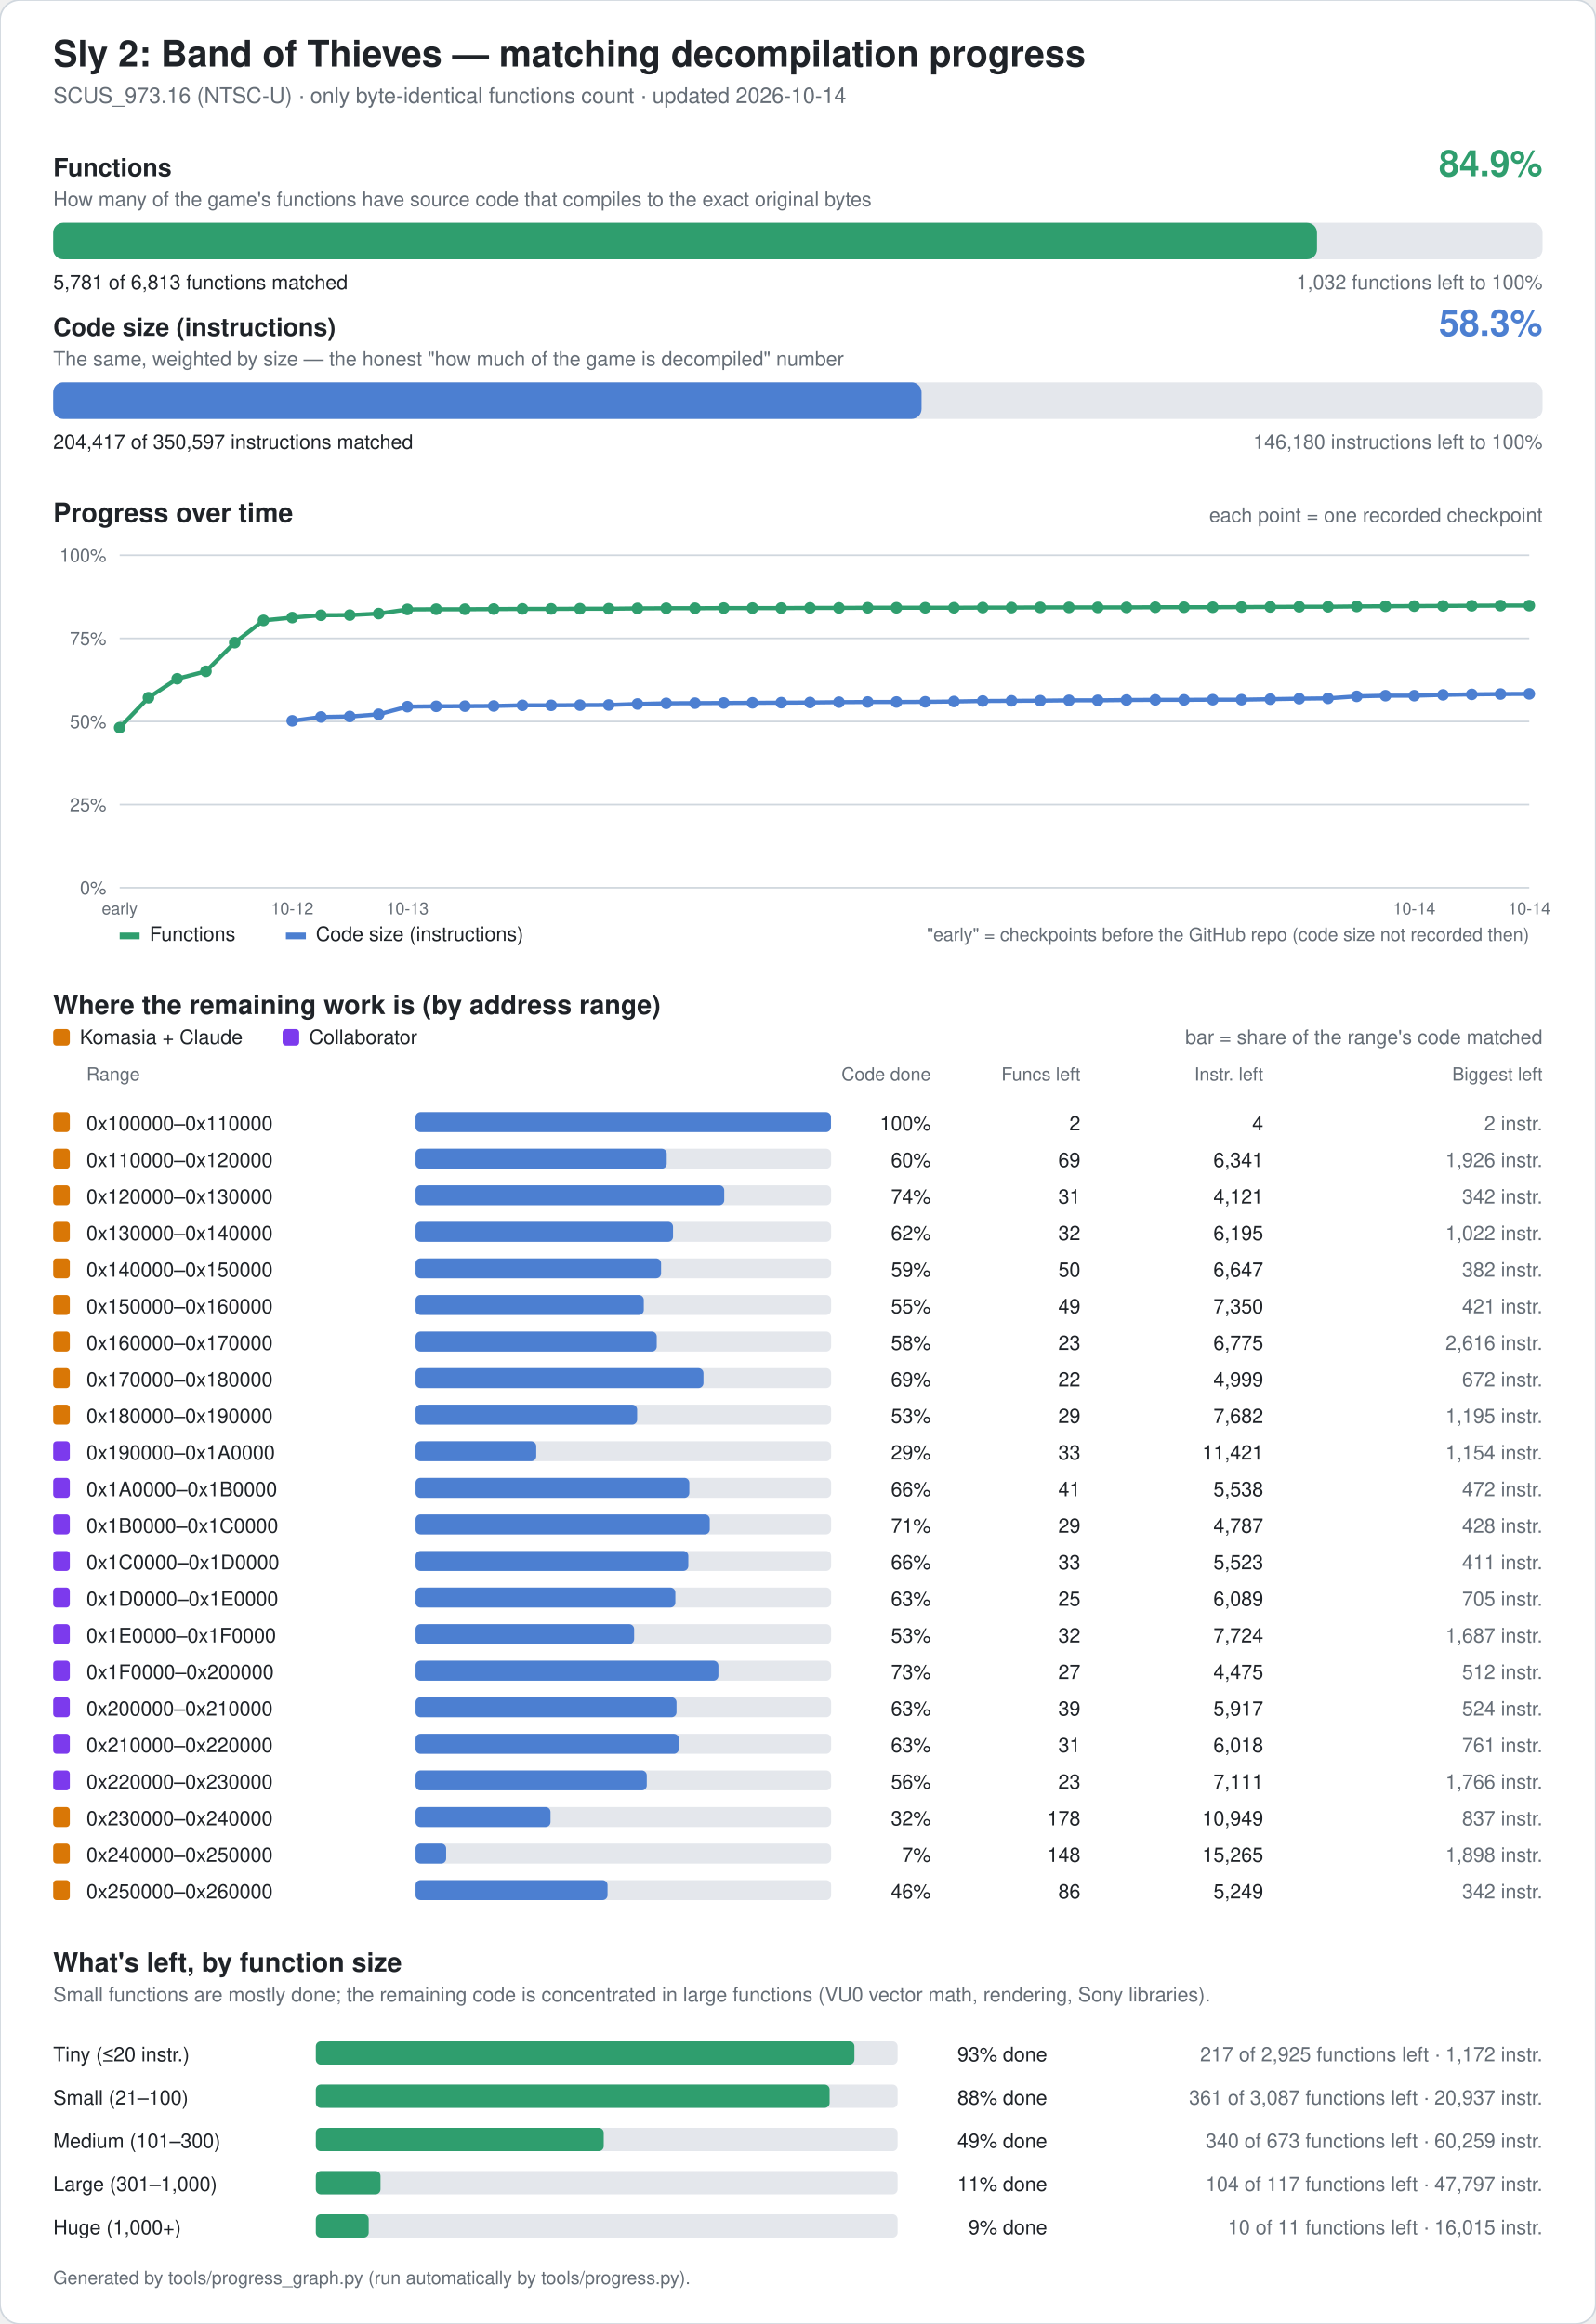
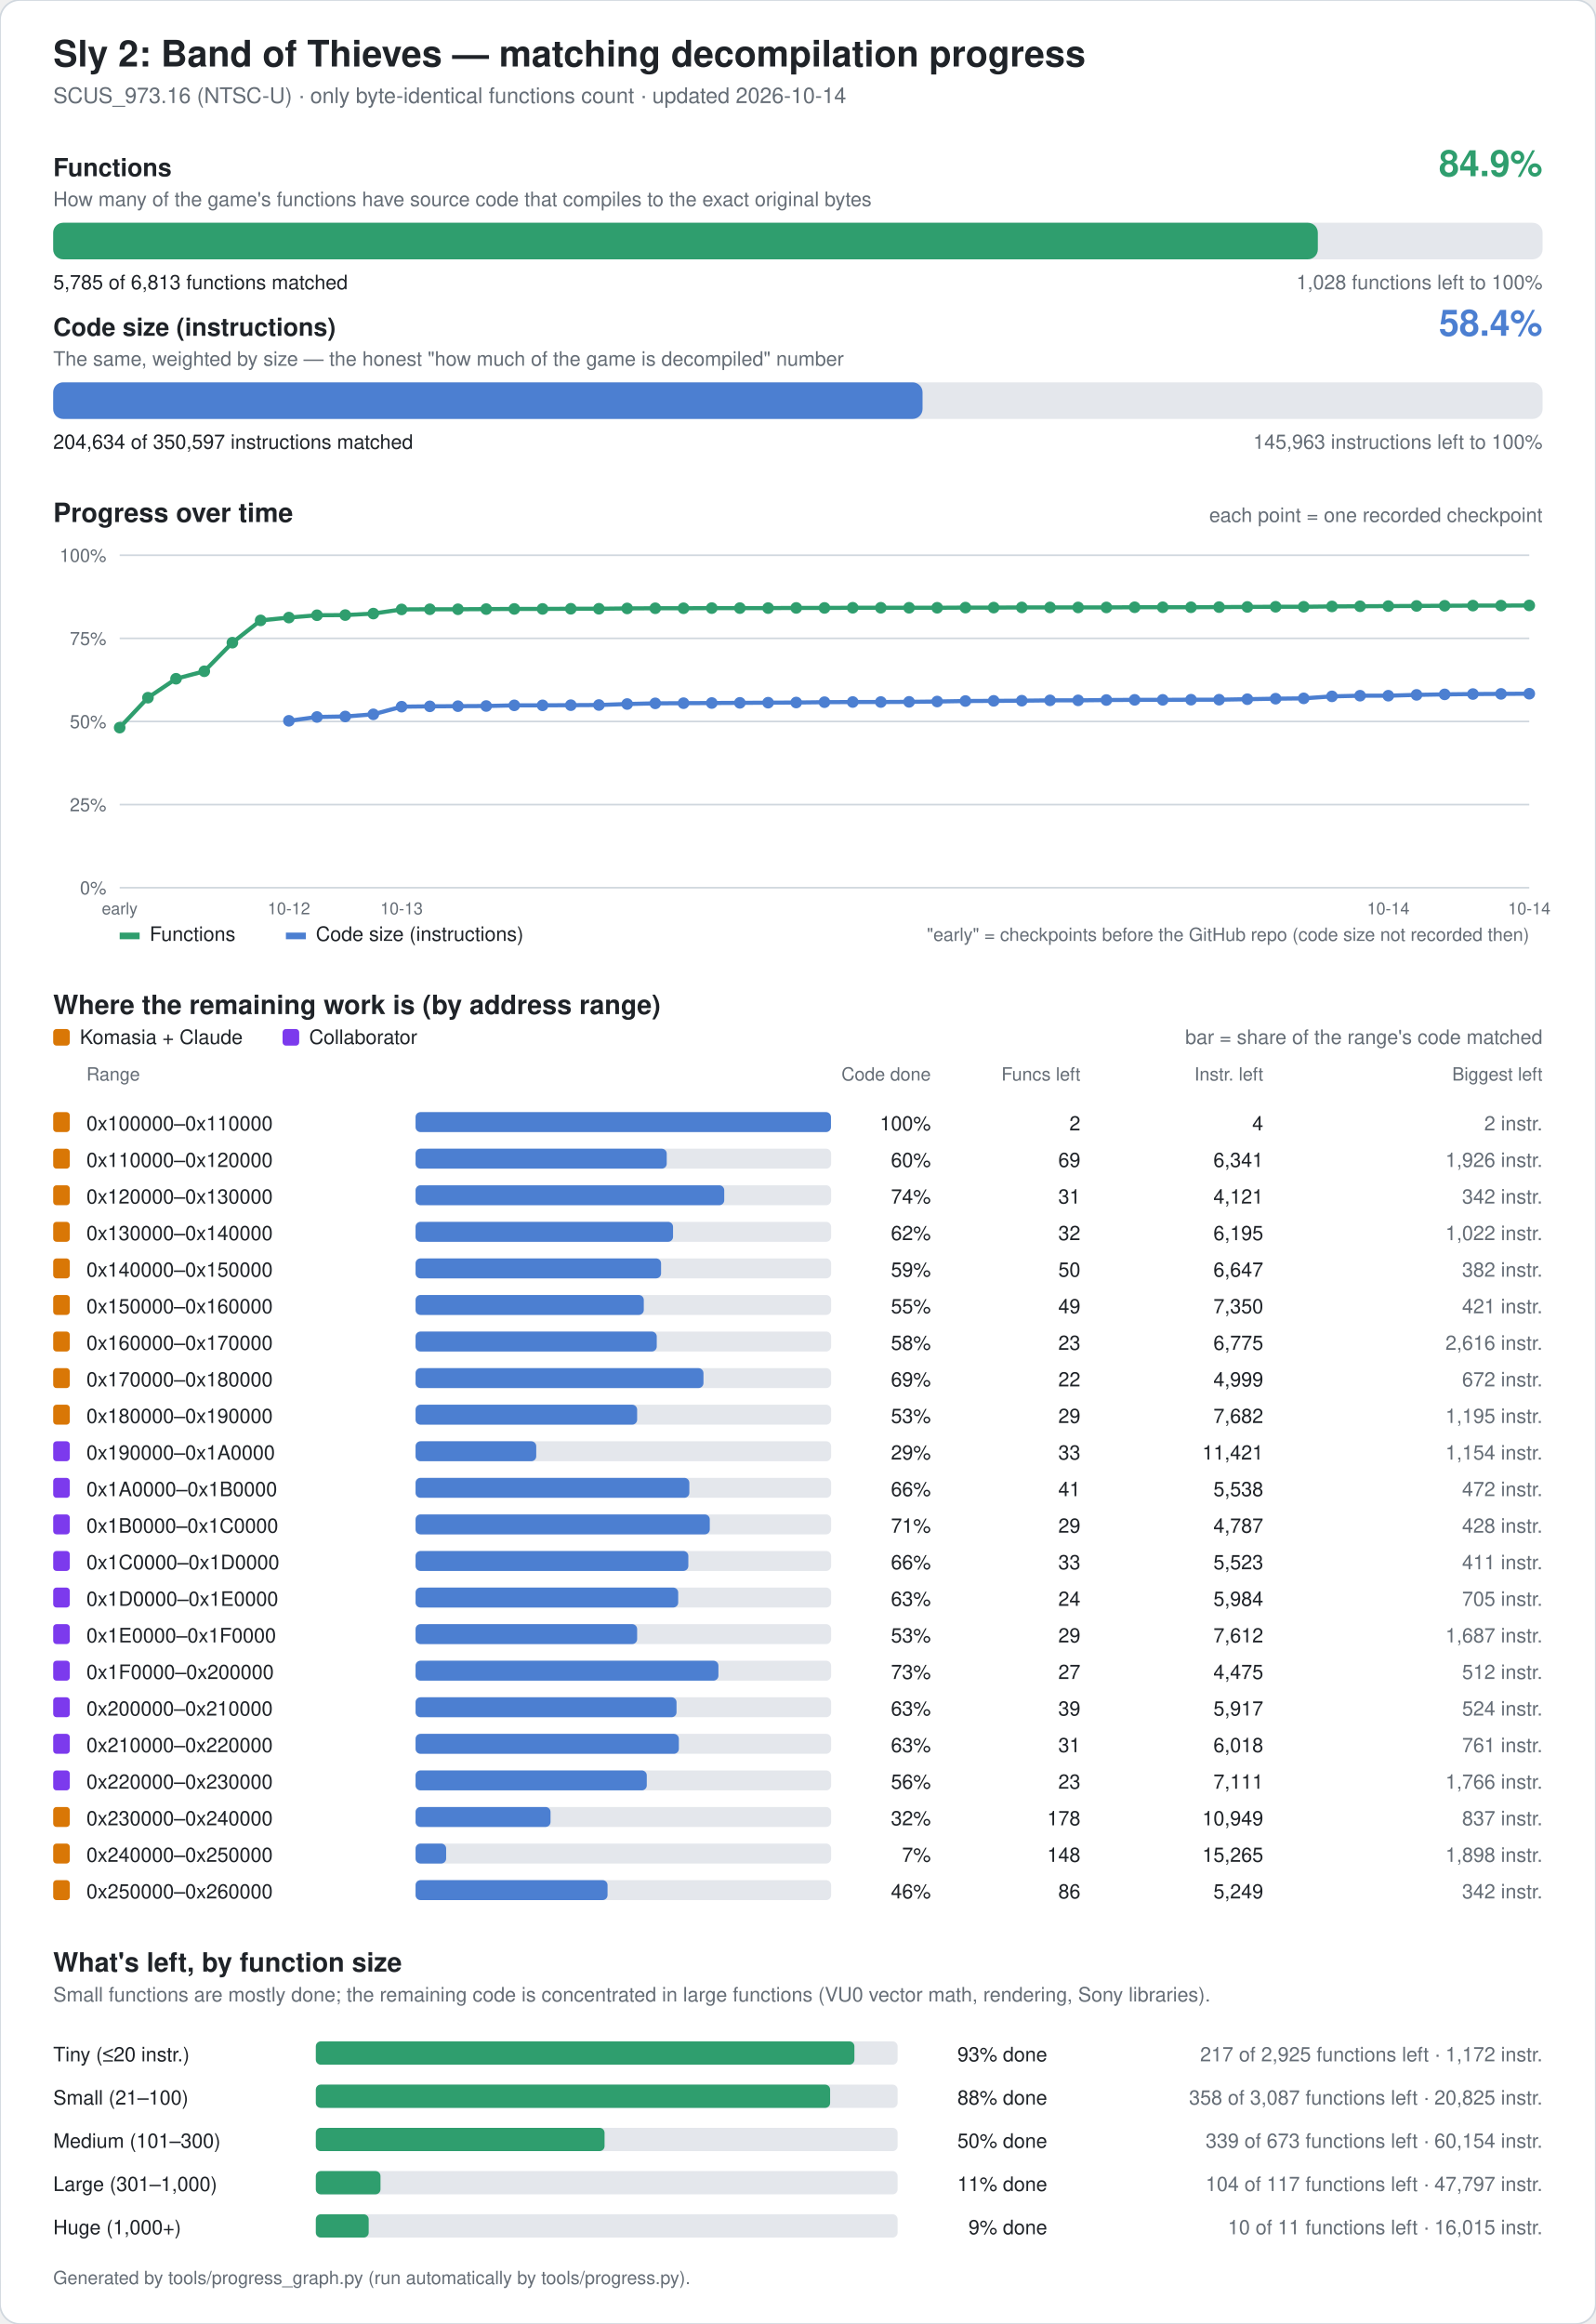
<svg xmlns="http://www.w3.org/2000/svg" width="960" height="1398" viewBox="0 0 960 1398" font-family="-apple-system,BlinkMacSystemFont,Segoe UI,Helvetica,Arial,sans-serif">
  <rect width="960" height="1398" rx="12" fill="#ffffff" stroke="#d0d7de" />
  <text x="32.0" y="40.0" font-size="22" fill="#1f2328" text-anchor="start" font-weight="bold">Sly 2: Band of Thieves — matching decompilation progress</text>
  <text x="32.0" y="62.0" font-size="13" fill="#656d76" text-anchor="start" font-weight="normal">SCUS_973.16 (NTSC-U) · only byte-identical functions count · updated 2026-10-14</text>
  <text x="32.0" y="106.0" font-size="15" fill="#1f2328" text-anchor="start" font-weight="bold">Functions</text>
  <text x="928.0" y="106.0" font-size="22" fill="#2f9e6e" text-anchor="end" font-weight="bold">84.9%</text>
  <text x="32.0" y="124.0" font-size="12" fill="#656d76" text-anchor="start" font-weight="normal">How many of the game's functions have source code that compiles to the exact original bytes</text>
  <rect x="32" y="134" width="896" height="22" rx="6" fill="#e4e7ec" />
-   <rect x="32" y="134" width="760.3" height="22" rx="6" fill="#2f9e6e" />
-   <text x="32.0" y="174.0" font-size="12" fill="#1f2328" text-anchor="start" font-weight="normal">5,781 of 6,813 functions matched</text>
-   <text x="928.0" y="174.0" font-size="12" fill="#656d76" text-anchor="end" font-weight="normal">1,032 functions left to 100%</text>
+   <rect x="32" y="134" width="760.8" height="22" rx="6" fill="#2f9e6e" />
+   <text x="32.0" y="174.0" font-size="12" fill="#1f2328" text-anchor="start" font-weight="normal">5,785 of 6,813 functions matched</text>
+   <text x="928.0" y="174.0" font-size="12" fill="#656d76" text-anchor="end" font-weight="normal">1,028 functions left to 100%</text>
  <text x="32.0" y="202.0" font-size="15" fill="#1f2328" text-anchor="start" font-weight="bold">Code size (instructions)</text>
-   <text x="928.0" y="202.0" font-size="22" fill="#4c7fd1" text-anchor="end" font-weight="bold">58.3%</text>
+   <text x="928.0" y="202.0" font-size="22" fill="#4c7fd1" text-anchor="end" font-weight="bold">58.4%</text>
  <text x="32.0" y="220.0" font-size="12" fill="#656d76" text-anchor="start" font-weight="normal">The same, weighted by size — the honest "how much of the game is decompiled" number</text>
  <rect x="32" y="230" width="896" height="22" rx="6" fill="#e4e7ec" />
-   <rect x="32" y="230" width="522.4" height="22" rx="6" fill="#4c7fd1" />
-   <text x="32.0" y="270.0" font-size="12" fill="#1f2328" text-anchor="start" font-weight="normal">204,417 of 350,597 instructions matched</text>
-   <text x="928.0" y="270.0" font-size="12" fill="#656d76" text-anchor="end" font-weight="normal">146,180 instructions left to 100%</text>
+   <rect x="32" y="230" width="523.0" height="22" rx="6" fill="#4c7fd1" />
+   <text x="32.0" y="270.0" font-size="12" fill="#1f2328" text-anchor="start" font-weight="normal">204,634 of 350,597 instructions matched</text>
+   <text x="928.0" y="270.0" font-size="12" fill="#656d76" text-anchor="end" font-weight="normal">145,963 instructions left to 100%</text>
  <text x="32.0" y="314.0" font-size="16" fill="#1f2328" text-anchor="start" font-weight="bold">Progress over time</text>
  <text x="928.0" y="314.0" font-size="12" fill="#656d76" text-anchor="end" font-weight="normal">each point = one recorded checkpoint</text>
  <line x1="72" y1="534.0" x2="920" y2="534.0" stroke="#d0d7de" stroke-width="1" />
  <text x="64.0" y="538.0" font-size="11" fill="#656d76" text-anchor="end" font-weight="normal">0%</text>
  <line x1="72" y1="484.0" x2="920" y2="484.0" stroke="#d0d7de" stroke-width="1" />
  <text x="64.0" y="488.0" font-size="11" fill="#656d76" text-anchor="end" font-weight="normal">25%</text>
  <line x1="72" y1="434.0" x2="920" y2="434.0" stroke="#d0d7de" stroke-width="1" />
  <text x="64.0" y="438.0" font-size="11" fill="#656d76" text-anchor="end" font-weight="normal">50%</text>
  <line x1="72" y1="384.0" x2="920" y2="384.0" stroke="#d0d7de" stroke-width="1" />
  <text x="64.0" y="388.0" font-size="11" fill="#656d76" text-anchor="end" font-weight="normal">75%</text>
  <line x1="72" y1="334.0" x2="920" y2="334.0" stroke="#d0d7de" stroke-width="1" />
  <text x="64.0" y="338.0" font-size="11" fill="#656d76" text-anchor="end" font-weight="normal">100%</text>
-   <polyline fill="none" stroke="#2f9e6e" stroke-width="2.5" stroke-linejoin="round" points="72.0,437.7 89.3,419.7 106.6,408.3 123.9,403.8 141.2,386.6 158.5,373.2 175.8,371.5 193.1,370.1 210.4,370.0 227.8,369.1 245.1,366.6 262.4,366.5 279.7,366.5 297.0,366.4 314.3,366.3 331.6,366.3 348.9,366.2 366.2,366.2 383.5,366.0 400.8,365.9 418.1,365.9 435.4,365.8 452.7,365.8 470.0,365.8 487.3,365.7 504.7,365.7 522.0,365.6 539.3,365.6 556.6,365.6 573.9,365.6 591.2,365.5 608.5,365.5 625.8,365.4 643.1,365.4 660.4,365.4 677.7,365.4 695.0,365.3 712.3,365.3 729.6,365.3 746.9,365.2 764.2,365.1 781.6,365.0 798.9,365.0 816.2,364.8 833.5,364.7 850.8,364.6 868.1,364.5 885.4,364.4 902.7,364.3 920.0,364.3" />
+   <polyline fill="none" stroke="#2f9e6e" stroke-width="2.5" stroke-linejoin="round" points="72.0,437.7 89.0,419.7 105.9,408.3 122.9,403.8 139.8,386.6 156.8,373.2 173.8,371.5 190.7,370.1 207.7,370.0 224.6,369.1 241.6,366.6 258.6,366.5 275.5,366.5 292.5,366.4 309.4,366.3 326.4,366.3 343.4,366.2 360.3,366.2 377.3,366.0 394.2,365.9 411.2,365.9 428.2,365.8 445.1,365.8 462.1,365.8 479.0,365.7 496.0,365.7 513.0,365.6 529.9,365.6 546.9,365.6 563.8,365.6 580.8,365.5 597.8,365.5 614.7,365.4 631.7,365.4 648.6,365.4 665.6,365.4 682.6,365.3 699.5,365.3 716.5,365.3 733.4,365.2 750.4,365.1 767.4,365.0 784.3,365.0 801.3,364.8 818.2,364.7 835.2,364.6 852.2,364.5 869.1,364.4 886.1,364.3 903.0,364.3 920.0,364.2" />
  <circle cx="72.0" cy="437.7" r="3.5" fill="#2f9e6e" />
-   <circle cx="89.3" cy="419.7" r="3.5" fill="#2f9e6e" />
-   <circle cx="106.6" cy="408.3" r="3.5" fill="#2f9e6e" />
-   <circle cx="123.9" cy="403.8" r="3.5" fill="#2f9e6e" />
-   <circle cx="141.2" cy="386.6" r="3.5" fill="#2f9e6e" />
-   <circle cx="158.5" cy="373.2" r="3.5" fill="#2f9e6e" />
-   <circle cx="175.8" cy="371.5" r="3.5" fill="#2f9e6e" />
-   <circle cx="193.1" cy="370.1" r="3.5" fill="#2f9e6e" />
-   <circle cx="210.4" cy="370.0" r="3.5" fill="#2f9e6e" />
-   <circle cx="227.8" cy="369.1" r="3.5" fill="#2f9e6e" />
-   <circle cx="245.1" cy="366.6" r="3.5" fill="#2f9e6e" />
-   <circle cx="262.4" cy="366.5" r="3.5" fill="#2f9e6e" />
-   <circle cx="279.7" cy="366.5" r="3.5" fill="#2f9e6e" />
-   <circle cx="297.0" cy="366.4" r="3.5" fill="#2f9e6e" />
-   <circle cx="314.3" cy="366.3" r="3.5" fill="#2f9e6e" />
-   <circle cx="331.6" cy="366.3" r="3.5" fill="#2f9e6e" />
-   <circle cx="348.9" cy="366.2" r="3.5" fill="#2f9e6e" />
-   <circle cx="366.2" cy="366.2" r="3.5" fill="#2f9e6e" />
-   <circle cx="383.5" cy="366.0" r="3.5" fill="#2f9e6e" />
-   <circle cx="400.8" cy="365.9" r="3.5" fill="#2f9e6e" />
-   <circle cx="418.1" cy="365.9" r="3.5" fill="#2f9e6e" />
-   <circle cx="435.4" cy="365.8" r="3.5" fill="#2f9e6e" />
-   <circle cx="452.7" cy="365.8" r="3.5" fill="#2f9e6e" />
-   <circle cx="470.0" cy="365.8" r="3.5" fill="#2f9e6e" />
-   <circle cx="487.3" cy="365.7" r="3.5" fill="#2f9e6e" />
-   <circle cx="504.7" cy="365.7" r="3.5" fill="#2f9e6e" />
-   <circle cx="522.0" cy="365.6" r="3.5" fill="#2f9e6e" />
-   <circle cx="539.3" cy="365.6" r="3.5" fill="#2f9e6e" />
-   <circle cx="556.6" cy="365.6" r="3.5" fill="#2f9e6e" />
-   <circle cx="573.9" cy="365.6" r="3.5" fill="#2f9e6e" />
-   <circle cx="591.2" cy="365.5" r="3.5" fill="#2f9e6e" />
-   <circle cx="608.5" cy="365.5" r="3.5" fill="#2f9e6e" />
-   <circle cx="625.8" cy="365.4" r="3.5" fill="#2f9e6e" />
-   <circle cx="643.1" cy="365.4" r="3.5" fill="#2f9e6e" />
-   <circle cx="660.4" cy="365.4" r="3.5" fill="#2f9e6e" />
-   <circle cx="677.7" cy="365.4" r="3.5" fill="#2f9e6e" />
-   <circle cx="695.0" cy="365.3" r="3.5" fill="#2f9e6e" />
-   <circle cx="712.3" cy="365.3" r="3.5" fill="#2f9e6e" />
-   <circle cx="729.6" cy="365.3" r="3.5" fill="#2f9e6e" />
-   <circle cx="746.9" cy="365.2" r="3.5" fill="#2f9e6e" />
-   <circle cx="764.2" cy="365.1" r="3.5" fill="#2f9e6e" />
-   <circle cx="781.6" cy="365.0" r="3.5" fill="#2f9e6e" />
-   <circle cx="798.9" cy="365.0" r="3.5" fill="#2f9e6e" />
-   <circle cx="816.2" cy="364.8" r="3.5" fill="#2f9e6e" />
-   <circle cx="833.5" cy="364.7" r="3.5" fill="#2f9e6e" />
-   <circle cx="850.8" cy="364.6" r="3.5" fill="#2f9e6e" />
-   <circle cx="868.1" cy="364.5" r="3.5" fill="#2f9e6e" />
-   <circle cx="885.4" cy="364.4" r="3.5" fill="#2f9e6e" />
-   <circle cx="902.7" cy="364.3" r="3.5" fill="#2f9e6e" />
-   <circle cx="920.0" cy="364.3" r="3.5" fill="#2f9e6e" />
-   <polyline fill="none" stroke="#4c7fd1" stroke-width="2.5" stroke-linejoin="round" points="175.8,433.6 193.1,431.3 210.4,431.0 227.8,429.7 245.1,425.1 262.4,424.9 279.7,424.8 297.0,424.7 314.3,424.3 331.6,424.3 348.9,424.2 366.2,424.1 383.5,423.5 400.8,423.1 418.1,423.0 435.4,422.9 452.7,422.8 470.0,422.7 487.3,422.6 504.7,422.4 522.0,422.3 539.3,422.3 556.6,422.2 573.9,422.0 591.2,421.7 608.5,421.6 625.8,421.5 643.1,421.3 660.4,421.3 677.7,421.1 695.0,421.0 712.3,421.0 729.6,420.9 746.9,420.9 764.2,420.6 781.6,420.3 798.9,420.1 816.2,418.9 833.5,418.5 850.8,418.5 868.1,418.0 885.4,417.7 902.7,417.5 920.0,417.4" />
-   <circle cx="175.8" cy="433.6" r="3.5" fill="#4c7fd1" />
-   <circle cx="193.1" cy="431.3" r="3.5" fill="#4c7fd1" />
-   <circle cx="210.4" cy="431.0" r="3.5" fill="#4c7fd1" />
-   <circle cx="227.8" cy="429.7" r="3.5" fill="#4c7fd1" />
-   <circle cx="245.1" cy="425.1" r="3.5" fill="#4c7fd1" />
-   <circle cx="262.4" cy="424.9" r="3.5" fill="#4c7fd1" />
-   <circle cx="279.7" cy="424.8" r="3.5" fill="#4c7fd1" />
-   <circle cx="297.0" cy="424.7" r="3.5" fill="#4c7fd1" />
-   <circle cx="314.3" cy="424.3" r="3.5" fill="#4c7fd1" />
-   <circle cx="331.6" cy="424.3" r="3.5" fill="#4c7fd1" />
-   <circle cx="348.9" cy="424.2" r="3.5" fill="#4c7fd1" />
-   <circle cx="366.2" cy="424.1" r="3.5" fill="#4c7fd1" />
-   <circle cx="383.5" cy="423.5" r="3.5" fill="#4c7fd1" />
-   <circle cx="400.8" cy="423.1" r="3.5" fill="#4c7fd1" />
-   <circle cx="418.1" cy="423.0" r="3.5" fill="#4c7fd1" />
-   <circle cx="435.4" cy="422.9" r="3.5" fill="#4c7fd1" />
-   <circle cx="452.7" cy="422.8" r="3.5" fill="#4c7fd1" />
-   <circle cx="470.0" cy="422.7" r="3.5" fill="#4c7fd1" />
-   <circle cx="487.3" cy="422.6" r="3.5" fill="#4c7fd1" />
-   <circle cx="504.7" cy="422.4" r="3.5" fill="#4c7fd1" />
-   <circle cx="522.0" cy="422.3" r="3.5" fill="#4c7fd1" />
-   <circle cx="539.3" cy="422.3" r="3.5" fill="#4c7fd1" />
-   <circle cx="556.6" cy="422.2" r="3.5" fill="#4c7fd1" />
-   <circle cx="573.9" cy="422.0" r="3.5" fill="#4c7fd1" />
-   <circle cx="591.2" cy="421.7" r="3.5" fill="#4c7fd1" />
-   <circle cx="608.5" cy="421.6" r="3.5" fill="#4c7fd1" />
-   <circle cx="625.8" cy="421.5" r="3.5" fill="#4c7fd1" />
-   <circle cx="643.1" cy="421.3" r="3.5" fill="#4c7fd1" />
-   <circle cx="660.4" cy="421.3" r="3.5" fill="#4c7fd1" />
-   <circle cx="677.7" cy="421.1" r="3.5" fill="#4c7fd1" />
-   <circle cx="695.0" cy="421.0" r="3.5" fill="#4c7fd1" />
-   <circle cx="712.3" cy="421.0" r="3.5" fill="#4c7fd1" />
-   <circle cx="729.6" cy="420.9" r="3.5" fill="#4c7fd1" />
-   <circle cx="746.9" cy="420.9" r="3.5" fill="#4c7fd1" />
-   <circle cx="764.2" cy="420.6" r="3.5" fill="#4c7fd1" />
-   <circle cx="781.6" cy="420.3" r="3.5" fill="#4c7fd1" />
-   <circle cx="798.9" cy="420.1" r="3.5" fill="#4c7fd1" />
-   <circle cx="816.2" cy="418.9" r="3.5" fill="#4c7fd1" />
-   <circle cx="833.5" cy="418.5" r="3.5" fill="#4c7fd1" />
-   <circle cx="850.8" cy="418.5" r="3.5" fill="#4c7fd1" />
-   <circle cx="868.1" cy="418.0" r="3.5" fill="#4c7fd1" />
-   <circle cx="885.4" cy="417.7" r="3.5" fill="#4c7fd1" />
-   <circle cx="902.7" cy="417.5" r="3.5" fill="#4c7fd1" />
-   <circle cx="920.0" cy="417.4" r="3.5" fill="#4c7fd1" />
+   <circle cx="89.0" cy="419.7" r="3.5" fill="#2f9e6e" />
+   <circle cx="105.9" cy="408.3" r="3.5" fill="#2f9e6e" />
+   <circle cx="122.9" cy="403.8" r="3.5" fill="#2f9e6e" />
+   <circle cx="139.8" cy="386.6" r="3.5" fill="#2f9e6e" />
+   <circle cx="156.8" cy="373.2" r="3.5" fill="#2f9e6e" />
+   <circle cx="173.8" cy="371.5" r="3.5" fill="#2f9e6e" />
+   <circle cx="190.7" cy="370.1" r="3.5" fill="#2f9e6e" />
+   <circle cx="207.7" cy="370.0" r="3.5" fill="#2f9e6e" />
+   <circle cx="224.6" cy="369.1" r="3.5" fill="#2f9e6e" />
+   <circle cx="241.6" cy="366.6" r="3.5" fill="#2f9e6e" />
+   <circle cx="258.6" cy="366.5" r="3.5" fill="#2f9e6e" />
+   <circle cx="275.5" cy="366.5" r="3.5" fill="#2f9e6e" />
+   <circle cx="292.5" cy="366.4" r="3.5" fill="#2f9e6e" />
+   <circle cx="309.4" cy="366.3" r="3.5" fill="#2f9e6e" />
+   <circle cx="326.4" cy="366.3" r="3.5" fill="#2f9e6e" />
+   <circle cx="343.4" cy="366.2" r="3.5" fill="#2f9e6e" />
+   <circle cx="360.3" cy="366.2" r="3.5" fill="#2f9e6e" />
+   <circle cx="377.3" cy="366.0" r="3.5" fill="#2f9e6e" />
+   <circle cx="394.2" cy="365.9" r="3.5" fill="#2f9e6e" />
+   <circle cx="411.2" cy="365.9" r="3.5" fill="#2f9e6e" />
+   <circle cx="428.2" cy="365.8" r="3.5" fill="#2f9e6e" />
+   <circle cx="445.1" cy="365.8" r="3.5" fill="#2f9e6e" />
+   <circle cx="462.1" cy="365.8" r="3.5" fill="#2f9e6e" />
+   <circle cx="479.0" cy="365.7" r="3.5" fill="#2f9e6e" />
+   <circle cx="496.0" cy="365.7" r="3.5" fill="#2f9e6e" />
+   <circle cx="513.0" cy="365.6" r="3.5" fill="#2f9e6e" />
+   <circle cx="529.9" cy="365.6" r="3.5" fill="#2f9e6e" />
+   <circle cx="546.9" cy="365.6" r="3.5" fill="#2f9e6e" />
+   <circle cx="563.8" cy="365.6" r="3.5" fill="#2f9e6e" />
+   <circle cx="580.8" cy="365.5" r="3.5" fill="#2f9e6e" />
+   <circle cx="597.8" cy="365.5" r="3.5" fill="#2f9e6e" />
+   <circle cx="614.7" cy="365.4" r="3.5" fill="#2f9e6e" />
+   <circle cx="631.7" cy="365.4" r="3.5" fill="#2f9e6e" />
+   <circle cx="648.6" cy="365.4" r="3.5" fill="#2f9e6e" />
+   <circle cx="665.6" cy="365.4" r="3.5" fill="#2f9e6e" />
+   <circle cx="682.6" cy="365.3" r="3.5" fill="#2f9e6e" />
+   <circle cx="699.5" cy="365.3" r="3.5" fill="#2f9e6e" />
+   <circle cx="716.5" cy="365.3" r="3.5" fill="#2f9e6e" />
+   <circle cx="733.4" cy="365.2" r="3.5" fill="#2f9e6e" />
+   <circle cx="750.4" cy="365.1" r="3.5" fill="#2f9e6e" />
+   <circle cx="767.4" cy="365.0" r="3.5" fill="#2f9e6e" />
+   <circle cx="784.3" cy="365.0" r="3.5" fill="#2f9e6e" />
+   <circle cx="801.3" cy="364.8" r="3.5" fill="#2f9e6e" />
+   <circle cx="818.2" cy="364.7" r="3.5" fill="#2f9e6e" />
+   <circle cx="835.2" cy="364.6" r="3.5" fill="#2f9e6e" />
+   <circle cx="852.2" cy="364.5" r="3.5" fill="#2f9e6e" />
+   <circle cx="869.1" cy="364.4" r="3.5" fill="#2f9e6e" />
+   <circle cx="886.1" cy="364.3" r="3.5" fill="#2f9e6e" />
+   <circle cx="903.0" cy="364.3" r="3.5" fill="#2f9e6e" />
+   <circle cx="920.0" cy="364.2" r="3.5" fill="#2f9e6e" />
+   <polyline fill="none" stroke="#4c7fd1" stroke-width="2.5" stroke-linejoin="round" points="173.8,433.6 190.7,431.3 207.7,431.0 224.6,429.7 241.6,425.1 258.6,424.9 275.5,424.8 292.5,424.7 309.4,424.3 326.4,424.3 343.4,424.2 360.3,424.1 377.3,423.5 394.2,423.1 411.2,423.0 428.2,422.9 445.1,422.8 462.1,422.7 479.0,422.6 496.0,422.4 513.0,422.3 529.9,422.3 546.9,422.2 563.8,422.0 580.8,421.7 597.8,421.6 614.7,421.5 631.7,421.3 648.6,421.3 665.6,421.1 682.6,421.0 699.5,421.0 716.5,420.9 733.4,420.9 750.4,420.6 767.4,420.3 784.3,420.1 801.3,418.9 818.2,418.5 835.2,418.5 852.2,418.0 869.1,417.7 886.1,417.5 903.0,417.4 920.0,417.3" />
+   <circle cx="173.8" cy="433.6" r="3.5" fill="#4c7fd1" />
+   <circle cx="190.7" cy="431.3" r="3.5" fill="#4c7fd1" />
+   <circle cx="207.7" cy="431.0" r="3.5" fill="#4c7fd1" />
+   <circle cx="224.6" cy="429.7" r="3.5" fill="#4c7fd1" />
+   <circle cx="241.6" cy="425.1" r="3.5" fill="#4c7fd1" />
+   <circle cx="258.6" cy="424.9" r="3.5" fill="#4c7fd1" />
+   <circle cx="275.5" cy="424.8" r="3.5" fill="#4c7fd1" />
+   <circle cx="292.5" cy="424.7" r="3.5" fill="#4c7fd1" />
+   <circle cx="309.4" cy="424.3" r="3.5" fill="#4c7fd1" />
+   <circle cx="326.4" cy="424.3" r="3.5" fill="#4c7fd1" />
+   <circle cx="343.4" cy="424.2" r="3.5" fill="#4c7fd1" />
+   <circle cx="360.3" cy="424.1" r="3.5" fill="#4c7fd1" />
+   <circle cx="377.3" cy="423.5" r="3.5" fill="#4c7fd1" />
+   <circle cx="394.2" cy="423.1" r="3.5" fill="#4c7fd1" />
+   <circle cx="411.2" cy="423.0" r="3.5" fill="#4c7fd1" />
+   <circle cx="428.2" cy="422.9" r="3.5" fill="#4c7fd1" />
+   <circle cx="445.1" cy="422.8" r="3.5" fill="#4c7fd1" />
+   <circle cx="462.1" cy="422.7" r="3.5" fill="#4c7fd1" />
+   <circle cx="479.0" cy="422.6" r="3.5" fill="#4c7fd1" />
+   <circle cx="496.0" cy="422.4" r="3.5" fill="#4c7fd1" />
+   <circle cx="513.0" cy="422.3" r="3.5" fill="#4c7fd1" />
+   <circle cx="529.9" cy="422.3" r="3.5" fill="#4c7fd1" />
+   <circle cx="546.9" cy="422.2" r="3.5" fill="#4c7fd1" />
+   <circle cx="563.8" cy="422.0" r="3.5" fill="#4c7fd1" />
+   <circle cx="580.8" cy="421.7" r="3.5" fill="#4c7fd1" />
+   <circle cx="597.8" cy="421.6" r="3.5" fill="#4c7fd1" />
+   <circle cx="614.7" cy="421.5" r="3.5" fill="#4c7fd1" />
+   <circle cx="631.7" cy="421.3" r="3.5" fill="#4c7fd1" />
+   <circle cx="648.6" cy="421.3" r="3.5" fill="#4c7fd1" />
+   <circle cx="665.6" cy="421.1" r="3.5" fill="#4c7fd1" />
+   <circle cx="682.6" cy="421.0" r="3.5" fill="#4c7fd1" />
+   <circle cx="699.5" cy="421.0" r="3.5" fill="#4c7fd1" />
+   <circle cx="716.5" cy="420.9" r="3.5" fill="#4c7fd1" />
+   <circle cx="733.4" cy="420.9" r="3.5" fill="#4c7fd1" />
+   <circle cx="750.4" cy="420.6" r="3.5" fill="#4c7fd1" />
+   <circle cx="767.4" cy="420.3" r="3.5" fill="#4c7fd1" />
+   <circle cx="784.3" cy="420.1" r="3.5" fill="#4c7fd1" />
+   <circle cx="801.3" cy="418.9" r="3.5" fill="#4c7fd1" />
+   <circle cx="818.2" cy="418.5" r="3.5" fill="#4c7fd1" />
+   <circle cx="835.2" cy="418.5" r="3.5" fill="#4c7fd1" />
+   <circle cx="852.2" cy="418.0" r="3.5" fill="#4c7fd1" />
+   <circle cx="869.1" cy="417.7" r="3.5" fill="#4c7fd1" />
+   <circle cx="886.1" cy="417.5" r="3.5" fill="#4c7fd1" />
+   <circle cx="903.0" cy="417.4" r="3.5" fill="#4c7fd1" />
+   <circle cx="920.0" cy="417.3" r="3.5" fill="#4c7fd1" />
  <text x="72.0" y="550.0" font-size="10" fill="#656d76" text-anchor="middle" font-weight="normal">early</text>
-   <text x="175.8" y="550.0" font-size="10" fill="#656d76" text-anchor="middle" font-weight="normal">10-12</text>
-   <text x="245.1" y="550.0" font-size="10" fill="#656d76" text-anchor="middle" font-weight="normal">10-13</text>
-   <text x="850.8" y="550.0" font-size="10" fill="#656d76" text-anchor="middle" font-weight="normal">10-14</text>
+   <text x="173.8" y="550.0" font-size="10" fill="#656d76" text-anchor="middle" font-weight="normal">10-12</text>
+   <text x="241.6" y="550.0" font-size="10" fill="#656d76" text-anchor="middle" font-weight="normal">10-13</text>
+   <text x="835.2" y="550.0" font-size="10" fill="#656d76" text-anchor="middle" font-weight="normal">10-14</text>
  <text x="920.0" y="550.0" font-size="10" fill="#656d76" text-anchor="middle" font-weight="normal">10-14</text>
  <rect x="72" y="561" width="12" height="4" fill="#2f9e6e" />
  <text x="90.0" y="566.0" font-size="12" fill="#1f2328" text-anchor="start" font-weight="normal">Functions</text>
  <rect x="172" y="561" width="12" height="4" fill="#4c7fd1" />
  <text x="190.0" y="566.0" font-size="12" fill="#1f2328" text-anchor="start" font-weight="normal">Code size (instructions)</text>
  <text x="920.0" y="566.0" font-size="11" fill="#656d76" text-anchor="end" font-weight="normal">"early" = checkpoints before the GitHub repo (code size not recorded then)</text>
  <text x="32.0" y="610.0" font-size="16" fill="#1f2328" text-anchor="start" font-weight="bold">Where the remaining work is (by address range)</text>
  <rect x="32" y="619" width="10" height="10" rx="2" fill="#d97706" />
  <text x="48.0" y="628.0" font-size="12" fill="#1f2328" text-anchor="start" font-weight="normal">Komasia + Claude</text>
  <rect x="170" y="619" width="10" height="10" rx="2" fill="#7c3aed" />
  <text x="186.0" y="628.0" font-size="12" fill="#1f2328" text-anchor="start" font-weight="normal">Collaborator</text>
  <text x="928.0" y="628.0" font-size="12" fill="#656d76" text-anchor="end" font-weight="normal">bar = share of the range's code matched</text>
  <text x="52.0" y="650.0" font-size="11" fill="#656d76" text-anchor="start" font-weight="normal">Range</text>
  <text x="560.0" y="650.0" font-size="11" fill="#656d76" text-anchor="end" font-weight="normal">Code done</text>
  <text x="650.0" y="650.0" font-size="11" fill="#656d76" text-anchor="end" font-weight="normal">Funcs left</text>
  <text x="760.0" y="650.0" font-size="11" fill="#656d76" text-anchor="end" font-weight="normal">Instr. left</text>
  <text x="928.0" y="650.0" font-size="11" fill="#656d76" text-anchor="end" font-weight="normal">Biggest left</text>
  <rect x="32" y="669" width="10" height="12" rx="2" fill="#d97706" />
  <text x="52.0" y="680.0" font-size="12" fill="#1f2328" text-anchor="start" font-weight="normal">0x100000–0x110000</text>
  <rect x="250" y="669" width="250" height="12" rx="3" fill="#e4e7ec" />
  <rect x="250" y="669" width="249.9" height="12" rx="3" fill="#4c7fd1" />
  <text x="560.0" y="680.0" font-size="12" fill="#1f2328" text-anchor="end" font-weight="normal">100%</text>
  <text x="650.0" y="680.0" font-size="12" fill="#1f2328" text-anchor="end" font-weight="normal">2</text>
  <text x="760.0" y="680.0" font-size="12" fill="#1f2328" text-anchor="end" font-weight="normal">4</text>
  <text x="928.0" y="680.0" font-size="12" fill="#656d76" text-anchor="end" font-weight="normal">2 instr.</text>
  <rect x="32" y="691" width="10" height="12" rx="2" fill="#d97706" />
  <text x="52.0" y="702.0" font-size="12" fill="#1f2328" text-anchor="start" font-weight="normal">0x110000–0x120000</text>
  <rect x="250" y="691" width="250" height="12" rx="3" fill="#e4e7ec" />
  <rect x="250" y="691" width="151.1" height="12" rx="3" fill="#4c7fd1" />
  <text x="560.0" y="702.0" font-size="12" fill="#1f2328" text-anchor="end" font-weight="normal">60%</text>
  <text x="650.0" y="702.0" font-size="12" fill="#1f2328" text-anchor="end" font-weight="normal">69</text>
  <text x="760.0" y="702.0" font-size="12" fill="#1f2328" text-anchor="end" font-weight="normal">6,341</text>
  <text x="928.0" y="702.0" font-size="12" fill="#656d76" text-anchor="end" font-weight="normal">1,926 instr.</text>
  <rect x="32" y="713" width="10" height="12" rx="2" fill="#d97706" />
  <text x="52.0" y="724.0" font-size="12" fill="#1f2328" text-anchor="start" font-weight="normal">0x120000–0x130000</text>
  <rect x="250" y="713" width="250" height="12" rx="3" fill="#e4e7ec" />
  <rect x="250" y="713" width="185.7" height="12" rx="3" fill="#4c7fd1" />
  <text x="560.0" y="724.0" font-size="12" fill="#1f2328" text-anchor="end" font-weight="normal">74%</text>
  <text x="650.0" y="724.0" font-size="12" fill="#1f2328" text-anchor="end" font-weight="normal">31</text>
  <text x="760.0" y="724.0" font-size="12" fill="#1f2328" text-anchor="end" font-weight="normal">4,121</text>
  <text x="928.0" y="724.0" font-size="12" fill="#656d76" text-anchor="end" font-weight="normal">342 instr.</text>
  <rect x="32" y="735" width="10" height="12" rx="2" fill="#d97706" />
  <text x="52.0" y="746.0" font-size="12" fill="#1f2328" text-anchor="start" font-weight="normal">0x130000–0x140000</text>
  <rect x="250" y="735" width="250" height="12" rx="3" fill="#e4e7ec" />
  <rect x="250" y="735" width="154.9" height="12" rx="3" fill="#4c7fd1" />
  <text x="560.0" y="746.0" font-size="12" fill="#1f2328" text-anchor="end" font-weight="normal">62%</text>
  <text x="650.0" y="746.0" font-size="12" fill="#1f2328" text-anchor="end" font-weight="normal">32</text>
  <text x="760.0" y="746.0" font-size="12" fill="#1f2328" text-anchor="end" font-weight="normal">6,195</text>
  <text x="928.0" y="746.0" font-size="12" fill="#656d76" text-anchor="end" font-weight="normal">1,022 instr.</text>
  <rect x="32" y="757" width="10" height="12" rx="2" fill="#d97706" />
  <text x="52.0" y="768.0" font-size="12" fill="#1f2328" text-anchor="start" font-weight="normal">0x140000–0x150000</text>
  <rect x="250" y="757" width="250" height="12" rx="3" fill="#e4e7ec" />
  <rect x="250" y="757" width="147.7" height="12" rx="3" fill="#4c7fd1" />
  <text x="560.0" y="768.0" font-size="12" fill="#1f2328" text-anchor="end" font-weight="normal">59%</text>
  <text x="650.0" y="768.0" font-size="12" fill="#1f2328" text-anchor="end" font-weight="normal">50</text>
  <text x="760.0" y="768.0" font-size="12" fill="#1f2328" text-anchor="end" font-weight="normal">6,647</text>
  <text x="928.0" y="768.0" font-size="12" fill="#656d76" text-anchor="end" font-weight="normal">382 instr.</text>
  <rect x="32" y="779" width="10" height="12" rx="2" fill="#d97706" />
  <text x="52.0" y="790.0" font-size="12" fill="#1f2328" text-anchor="start" font-weight="normal">0x150000–0x160000</text>
  <rect x="250" y="779" width="250" height="12" rx="3" fill="#e4e7ec" />
  <rect x="250" y="779" width="137.3" height="12" rx="3" fill="#4c7fd1" />
  <text x="560.0" y="790.0" font-size="12" fill="#1f2328" text-anchor="end" font-weight="normal">55%</text>
  <text x="650.0" y="790.0" font-size="12" fill="#1f2328" text-anchor="end" font-weight="normal">49</text>
  <text x="760.0" y="790.0" font-size="12" fill="#1f2328" text-anchor="end" font-weight="normal">7,350</text>
  <text x="928.0" y="790.0" font-size="12" fill="#656d76" text-anchor="end" font-weight="normal">421 instr.</text>
  <rect x="32" y="801" width="10" height="12" rx="2" fill="#d97706" />
  <text x="52.0" y="812.0" font-size="12" fill="#1f2328" text-anchor="start" font-weight="normal">0x160000–0x170000</text>
  <rect x="250" y="801" width="250" height="12" rx="3" fill="#e4e7ec" />
  <rect x="250" y="801" width="145.1" height="12" rx="3" fill="#4c7fd1" />
  <text x="560.0" y="812.0" font-size="12" fill="#1f2328" text-anchor="end" font-weight="normal">58%</text>
  <text x="650.0" y="812.0" font-size="12" fill="#1f2328" text-anchor="end" font-weight="normal">23</text>
  <text x="760.0" y="812.0" font-size="12" fill="#1f2328" text-anchor="end" font-weight="normal">6,775</text>
  <text x="928.0" y="812.0" font-size="12" fill="#656d76" text-anchor="end" font-weight="normal">2,616 instr.</text>
  <rect x="32" y="823" width="10" height="12" rx="2" fill="#d97706" />
  <text x="52.0" y="834.0" font-size="12" fill="#1f2328" text-anchor="start" font-weight="normal">0x170000–0x180000</text>
  <rect x="250" y="823" width="250" height="12" rx="3" fill="#e4e7ec" />
  <rect x="250" y="823" width="173.2" height="12" rx="3" fill="#4c7fd1" />
  <text x="560.0" y="834.0" font-size="12" fill="#1f2328" text-anchor="end" font-weight="normal">69%</text>
  <text x="650.0" y="834.0" font-size="12" fill="#1f2328" text-anchor="end" font-weight="normal">22</text>
  <text x="760.0" y="834.0" font-size="12" fill="#1f2328" text-anchor="end" font-weight="normal">4,999</text>
  <text x="928.0" y="834.0" font-size="12" fill="#656d76" text-anchor="end" font-weight="normal">672 instr.</text>
  <rect x="32" y="845" width="10" height="12" rx="2" fill="#d97706" />
  <text x="52.0" y="856.0" font-size="12" fill="#1f2328" text-anchor="start" font-weight="normal">0x180000–0x190000</text>
  <rect x="250" y="845" width="250" height="12" rx="3" fill="#e4e7ec" />
  <rect x="250" y="845" width="133.3" height="12" rx="3" fill="#4c7fd1" />
  <text x="560.0" y="856.0" font-size="12" fill="#1f2328" text-anchor="end" font-weight="normal">53%</text>
  <text x="650.0" y="856.0" font-size="12" fill="#1f2328" text-anchor="end" font-weight="normal">29</text>
  <text x="760.0" y="856.0" font-size="12" fill="#1f2328" text-anchor="end" font-weight="normal">7,682</text>
  <text x="928.0" y="856.0" font-size="12" fill="#656d76" text-anchor="end" font-weight="normal">1,195 instr.</text>
  <rect x="32" y="867" width="10" height="12" rx="2" fill="#7c3aed" />
  <text x="52.0" y="878.0" font-size="12" fill="#1f2328" text-anchor="start" font-weight="normal">0x190000–0x1A0000</text>
  <rect x="250" y="867" width="250" height="12" rx="3" fill="#e4e7ec" />
  <rect x="250" y="867" width="72.6" height="12" rx="3" fill="#4c7fd1" />
  <text x="560.0" y="878.0" font-size="12" fill="#1f2328" text-anchor="end" font-weight="normal">29%</text>
  <text x="650.0" y="878.0" font-size="12" fill="#1f2328" text-anchor="end" font-weight="normal">33</text>
  <text x="760.0" y="878.0" font-size="12" fill="#1f2328" text-anchor="end" font-weight="normal">11,421</text>
  <text x="928.0" y="878.0" font-size="12" fill="#656d76" text-anchor="end" font-weight="normal">1,154 instr.</text>
  <rect x="32" y="889" width="10" height="12" rx="2" fill="#7c3aed" />
  <text x="52.0" y="900.0" font-size="12" fill="#1f2328" text-anchor="start" font-weight="normal">0x1A0000–0x1B0000</text>
  <rect x="250" y="889" width="250" height="12" rx="3" fill="#e4e7ec" />
  <rect x="250" y="889" width="164.7" height="12" rx="3" fill="#4c7fd1" />
  <text x="560.0" y="900.0" font-size="12" fill="#1f2328" text-anchor="end" font-weight="normal">66%</text>
  <text x="650.0" y="900.0" font-size="12" fill="#1f2328" text-anchor="end" font-weight="normal">41</text>
  <text x="760.0" y="900.0" font-size="12" fill="#1f2328" text-anchor="end" font-weight="normal">5,538</text>
  <text x="928.0" y="900.0" font-size="12" fill="#656d76" text-anchor="end" font-weight="normal">472 instr.</text>
  <rect x="32" y="911" width="10" height="12" rx="2" fill="#7c3aed" />
  <text x="52.0" y="922.0" font-size="12" fill="#1f2328" text-anchor="start" font-weight="normal">0x1B0000–0x1C0000</text>
  <rect x="250" y="911" width="250" height="12" rx="3" fill="#e4e7ec" />
  <rect x="250" y="911" width="177.0" height="12" rx="3" fill="#4c7fd1" />
  <text x="560.0" y="922.0" font-size="12" fill="#1f2328" text-anchor="end" font-weight="normal">71%</text>
  <text x="650.0" y="922.0" font-size="12" fill="#1f2328" text-anchor="end" font-weight="normal">29</text>
  <text x="760.0" y="922.0" font-size="12" fill="#1f2328" text-anchor="end" font-weight="normal">4,787</text>
  <text x="928.0" y="922.0" font-size="12" fill="#656d76" text-anchor="end" font-weight="normal">428 instr.</text>
  <rect x="32" y="933" width="10" height="12" rx="2" fill="#7c3aed" />
  <text x="52.0" y="944.0" font-size="12" fill="#1f2328" text-anchor="start" font-weight="normal">0x1C0000–0x1D0000</text>
  <rect x="250" y="933" width="250" height="12" rx="3" fill="#e4e7ec" />
  <rect x="250" y="933" width="164.1" height="12" rx="3" fill="#4c7fd1" />
  <text x="560.0" y="944.0" font-size="12" fill="#1f2328" text-anchor="end" font-weight="normal">66%</text>
  <text x="650.0" y="944.0" font-size="12" fill="#1f2328" text-anchor="end" font-weight="normal">33</text>
  <text x="760.0" y="944.0" font-size="12" fill="#1f2328" text-anchor="end" font-weight="normal">5,523</text>
  <text x="928.0" y="944.0" font-size="12" fill="#656d76" text-anchor="end" font-weight="normal">411 instr.</text>
  <rect x="32" y="955" width="10" height="12" rx="2" fill="#7c3aed" />
  <text x="52.0" y="966.0" font-size="12" fill="#1f2328" text-anchor="start" font-weight="normal">0x1D0000–0x1E0000</text>
  <rect x="250" y="955" width="250" height="12" rx="3" fill="#e4e7ec" />
-   <rect x="250" y="955" width="156.3" height="12" rx="3" fill="#4c7fd1" />
+   <rect x="250" y="955" width="158.0" height="12" rx="3" fill="#4c7fd1" />
  <text x="560.0" y="966.0" font-size="12" fill="#1f2328" text-anchor="end" font-weight="normal">63%</text>
-   <text x="650.0" y="966.0" font-size="12" fill="#1f2328" text-anchor="end" font-weight="normal">25</text>
-   <text x="760.0" y="966.0" font-size="12" fill="#1f2328" text-anchor="end" font-weight="normal">6,089</text>
+   <text x="650.0" y="966.0" font-size="12" fill="#1f2328" text-anchor="end" font-weight="normal">24</text>
+   <text x="760.0" y="966.0" font-size="12" fill="#1f2328" text-anchor="end" font-weight="normal">5,984</text>
  <text x="928.0" y="966.0" font-size="12" fill="#656d76" text-anchor="end" font-weight="normal">705 instr.</text>
  <rect x="32" y="977" width="10" height="12" rx="2" fill="#7c3aed" />
  <text x="52.0" y="988.0" font-size="12" fill="#1f2328" text-anchor="start" font-weight="normal">0x1E0000–0x1F0000</text>
  <rect x="250" y="977" width="250" height="12" rx="3" fill="#e4e7ec" />
-   <rect x="250" y="977" width="131.5" height="12" rx="3" fill="#4c7fd1" />
+   <rect x="250" y="977" width="133.3" height="12" rx="3" fill="#4c7fd1" />
  <text x="560.0" y="988.0" font-size="12" fill="#1f2328" text-anchor="end" font-weight="normal">53%</text>
-   <text x="650.0" y="988.0" font-size="12" fill="#1f2328" text-anchor="end" font-weight="normal">32</text>
-   <text x="760.0" y="988.0" font-size="12" fill="#1f2328" text-anchor="end" font-weight="normal">7,724</text>
+   <text x="650.0" y="988.0" font-size="12" fill="#1f2328" text-anchor="end" font-weight="normal">29</text>
+   <text x="760.0" y="988.0" font-size="12" fill="#1f2328" text-anchor="end" font-weight="normal">7,612</text>
  <text x="928.0" y="988.0" font-size="12" fill="#656d76" text-anchor="end" font-weight="normal">1,687 instr.</text>
  <rect x="32" y="999" width="10" height="12" rx="2" fill="#7c3aed" />
  <text x="52.0" y="1010.0" font-size="12" fill="#1f2328" text-anchor="start" font-weight="normal">0x1F0000–0x200000</text>
  <rect x="250" y="999" width="250" height="12" rx="3" fill="#e4e7ec" />
  <rect x="250" y="999" width="182.2" height="12" rx="3" fill="#4c7fd1" />
  <text x="560.0" y="1010.0" font-size="12" fill="#1f2328" text-anchor="end" font-weight="normal">73%</text>
  <text x="650.0" y="1010.0" font-size="12" fill="#1f2328" text-anchor="end" font-weight="normal">27</text>
  <text x="760.0" y="1010.0" font-size="12" fill="#1f2328" text-anchor="end" font-weight="normal">4,475</text>
  <text x="928.0" y="1010.0" font-size="12" fill="#656d76" text-anchor="end" font-weight="normal">512 instr.</text>
  <rect x="32" y="1021" width="10" height="12" rx="2" fill="#7c3aed" />
  <text x="52.0" y="1032.0" font-size="12" fill="#1f2328" text-anchor="start" font-weight="normal">0x200000–0x210000</text>
  <rect x="250" y="1021" width="250" height="12" rx="3" fill="#e4e7ec" />
  <rect x="250" y="1021" width="157.0" height="12" rx="3" fill="#4c7fd1" />
  <text x="560.0" y="1032.0" font-size="12" fill="#1f2328" text-anchor="end" font-weight="normal">63%</text>
  <text x="650.0" y="1032.0" font-size="12" fill="#1f2328" text-anchor="end" font-weight="normal">39</text>
  <text x="760.0" y="1032.0" font-size="12" fill="#1f2328" text-anchor="end" font-weight="normal">5,917</text>
  <text x="928.0" y="1032.0" font-size="12" fill="#656d76" text-anchor="end" font-weight="normal">524 instr.</text>
  <rect x="32" y="1043" width="10" height="12" rx="2" fill="#7c3aed" />
  <text x="52.0" y="1054.0" font-size="12" fill="#1f2328" text-anchor="start" font-weight="normal">0x210000–0x220000</text>
  <rect x="250" y="1043" width="250" height="12" rx="3" fill="#e4e7ec" />
  <rect x="250" y="1043" width="158.4" height="12" rx="3" fill="#4c7fd1" />
  <text x="560.0" y="1054.0" font-size="12" fill="#1f2328" text-anchor="end" font-weight="normal">63%</text>
  <text x="650.0" y="1054.0" font-size="12" fill="#1f2328" text-anchor="end" font-weight="normal">31</text>
  <text x="760.0" y="1054.0" font-size="12" fill="#1f2328" text-anchor="end" font-weight="normal">6,018</text>
  <text x="928.0" y="1054.0" font-size="12" fill="#656d76" text-anchor="end" font-weight="normal">761 instr.</text>
  <rect x="32" y="1065" width="10" height="12" rx="2" fill="#7c3aed" />
  <text x="52.0" y="1076.0" font-size="12" fill="#1f2328" text-anchor="start" font-weight="normal">0x220000–0x230000</text>
  <rect x="250" y="1065" width="250" height="12" rx="3" fill="#e4e7ec" />
  <rect x="250" y="1065" width="139.1" height="12" rx="3" fill="#4c7fd1" />
  <text x="560.0" y="1076.0" font-size="12" fill="#1f2328" text-anchor="end" font-weight="normal">56%</text>
  <text x="650.0" y="1076.0" font-size="12" fill="#1f2328" text-anchor="end" font-weight="normal">23</text>
  <text x="760.0" y="1076.0" font-size="12" fill="#1f2328" text-anchor="end" font-weight="normal">7,111</text>
  <text x="928.0" y="1076.0" font-size="12" fill="#656d76" text-anchor="end" font-weight="normal">1,766 instr.</text>
  <rect x="32" y="1087" width="10" height="12" rx="2" fill="#d97706" />
  <text x="52.0" y="1098.0" font-size="12" fill="#1f2328" text-anchor="start" font-weight="normal">0x230000–0x240000</text>
  <rect x="250" y="1087" width="250" height="12" rx="3" fill="#e4e7ec" />
  <rect x="250" y="1087" width="81.2" height="12" rx="3" fill="#4c7fd1" />
  <text x="560.0" y="1098.0" font-size="12" fill="#1f2328" text-anchor="end" font-weight="normal">32%</text>
  <text x="650.0" y="1098.0" font-size="12" fill="#1f2328" text-anchor="end" font-weight="normal">178</text>
  <text x="760.0" y="1098.0" font-size="12" fill="#1f2328" text-anchor="end" font-weight="normal">10,949</text>
  <text x="928.0" y="1098.0" font-size="12" fill="#656d76" text-anchor="end" font-weight="normal">837 instr.</text>
  <rect x="32" y="1109" width="10" height="12" rx="2" fill="#d97706" />
  <text x="52.0" y="1120.0" font-size="12" fill="#1f2328" text-anchor="start" font-weight="normal">0x240000–0x250000</text>
  <rect x="250" y="1109" width="250" height="12" rx="3" fill="#e4e7ec" />
  <rect x="250" y="1109" width="18.4" height="12" rx="3" fill="#4c7fd1" />
  <text x="560.0" y="1120.0" font-size="12" fill="#1f2328" text-anchor="end" font-weight="normal">7%</text>
  <text x="650.0" y="1120.0" font-size="12" fill="#1f2328" text-anchor="end" font-weight="normal">148</text>
  <text x="760.0" y="1120.0" font-size="12" fill="#1f2328" text-anchor="end" font-weight="normal">15,265</text>
  <text x="928.0" y="1120.0" font-size="12" fill="#656d76" text-anchor="end" font-weight="normal">1,898 instr.</text>
  <rect x="32" y="1131" width="10" height="12" rx="2" fill="#d97706" />
  <text x="52.0" y="1142.0" font-size="12" fill="#1f2328" text-anchor="start" font-weight="normal">0x250000–0x260000</text>
  <rect x="250" y="1131" width="250" height="12" rx="3" fill="#e4e7ec" />
  <rect x="250" y="1131" width="115.5" height="12" rx="3" fill="#4c7fd1" />
  <text x="560.0" y="1142.0" font-size="12" fill="#1f2328" text-anchor="end" font-weight="normal">46%</text>
  <text x="650.0" y="1142.0" font-size="12" fill="#1f2328" text-anchor="end" font-weight="normal">86</text>
  <text x="760.0" y="1142.0" font-size="12" fill="#1f2328" text-anchor="end" font-weight="normal">5,249</text>
  <text x="928.0" y="1142.0" font-size="12" fill="#656d76" text-anchor="end" font-weight="normal">342 instr.</text>
  <text x="32.0" y="1186.0" font-size="16" fill="#1f2328" text-anchor="start" font-weight="bold">What's left, by function size</text>
  <text x="32.0" y="1204.0" font-size="12" fill="#656d76" text-anchor="start" font-weight="normal">Small functions are mostly done; the remaining code is concentrated in large functions (VU0 vector math, rendering, Sony libraries).</text>
  <text x="32.0" y="1240.0" font-size="12" fill="#1f2328" text-anchor="start" font-weight="normal">Tiny (≤20 instr.)</text>
  <rect x="190" y="1228" width="350" height="14" rx="3" fill="#e4e7ec" />
  <rect x="190" y="1228" width="324.0" height="14" rx="3" fill="#2f9e6e" />
  <text x="630.0" y="1240.0" font-size="12" fill="#1f2328" text-anchor="end" font-weight="normal">93% done</text>
  <text x="928.0" y="1240.0" font-size="12" fill="#656d76" text-anchor="end" font-weight="normal">217 of 2,925 functions left · 1,172 instr.</text>
  <text x="32.0" y="1266.0" font-size="12" fill="#1f2328" text-anchor="start" font-weight="normal">Small (21–100)</text>
  <rect x="190" y="1254" width="350" height="14" rx="3" fill="#e4e7ec" />
-   <rect x="190" y="1254" width="309.1" height="14" rx="3" fill="#2f9e6e" />
+   <rect x="190" y="1254" width="309.4" height="14" rx="3" fill="#2f9e6e" />
  <text x="630.0" y="1266.0" font-size="12" fill="#1f2328" text-anchor="end" font-weight="normal">88% done</text>
-   <text x="928.0" y="1266.0" font-size="12" fill="#656d76" text-anchor="end" font-weight="normal">361 of 3,087 functions left · 20,937 instr.</text>
+   <text x="928.0" y="1266.0" font-size="12" fill="#656d76" text-anchor="end" font-weight="normal">358 of 3,087 functions left · 20,825 instr.</text>
  <text x="32.0" y="1292.0" font-size="12" fill="#1f2328" text-anchor="start" font-weight="normal">Medium (101–300)</text>
  <rect x="190" y="1280" width="350" height="14" rx="3" fill="#e4e7ec" />
-   <rect x="190" y="1280" width="173.2" height="14" rx="3" fill="#2f9e6e" />
-   <text x="630.0" y="1292.0" font-size="12" fill="#1f2328" text-anchor="end" font-weight="normal">49% done</text>
-   <text x="928.0" y="1292.0" font-size="12" fill="#656d76" text-anchor="end" font-weight="normal">340 of 673 functions left · 60,259 instr.</text>
+   <rect x="190" y="1280" width="173.7" height="14" rx="3" fill="#2f9e6e" />
+   <text x="630.0" y="1292.0" font-size="12" fill="#1f2328" text-anchor="end" font-weight="normal">50% done</text>
+   <text x="928.0" y="1292.0" font-size="12" fill="#656d76" text-anchor="end" font-weight="normal">339 of 673 functions left · 60,154 instr.</text>
  <text x="32.0" y="1318.0" font-size="12" fill="#1f2328" text-anchor="start" font-weight="normal">Large (301–1,000)</text>
  <rect x="190" y="1306" width="350" height="14" rx="3" fill="#e4e7ec" />
  <rect x="190" y="1306" width="38.9" height="14" rx="3" fill="#2f9e6e" />
  <text x="630.0" y="1318.0" font-size="12" fill="#1f2328" text-anchor="end" font-weight="normal">11% done</text>
  <text x="928.0" y="1318.0" font-size="12" fill="#656d76" text-anchor="end" font-weight="normal">104 of 117 functions left · 47,797 instr.</text>
  <text x="32.0" y="1344.0" font-size="12" fill="#1f2328" text-anchor="start" font-weight="normal">Huge (1,000+)</text>
  <rect x="190" y="1332" width="350" height="14" rx="3" fill="#e4e7ec" />
  <rect x="190" y="1332" width="31.8" height="14" rx="3" fill="#2f9e6e" />
  <text x="630.0" y="1344.0" font-size="12" fill="#1f2328" text-anchor="end" font-weight="normal">9% done</text>
  <text x="928.0" y="1344.0" font-size="12" fill="#656d76" text-anchor="end" font-weight="normal">10 of 11 functions left · 16,015 instr.</text>
  <text x="32.0" y="1374.0" font-size="11" fill="#656d76" text-anchor="start" font-weight="normal">Generated by tools/progress_graph.py (run automatically by tools/progress.py).</text>
</svg>
